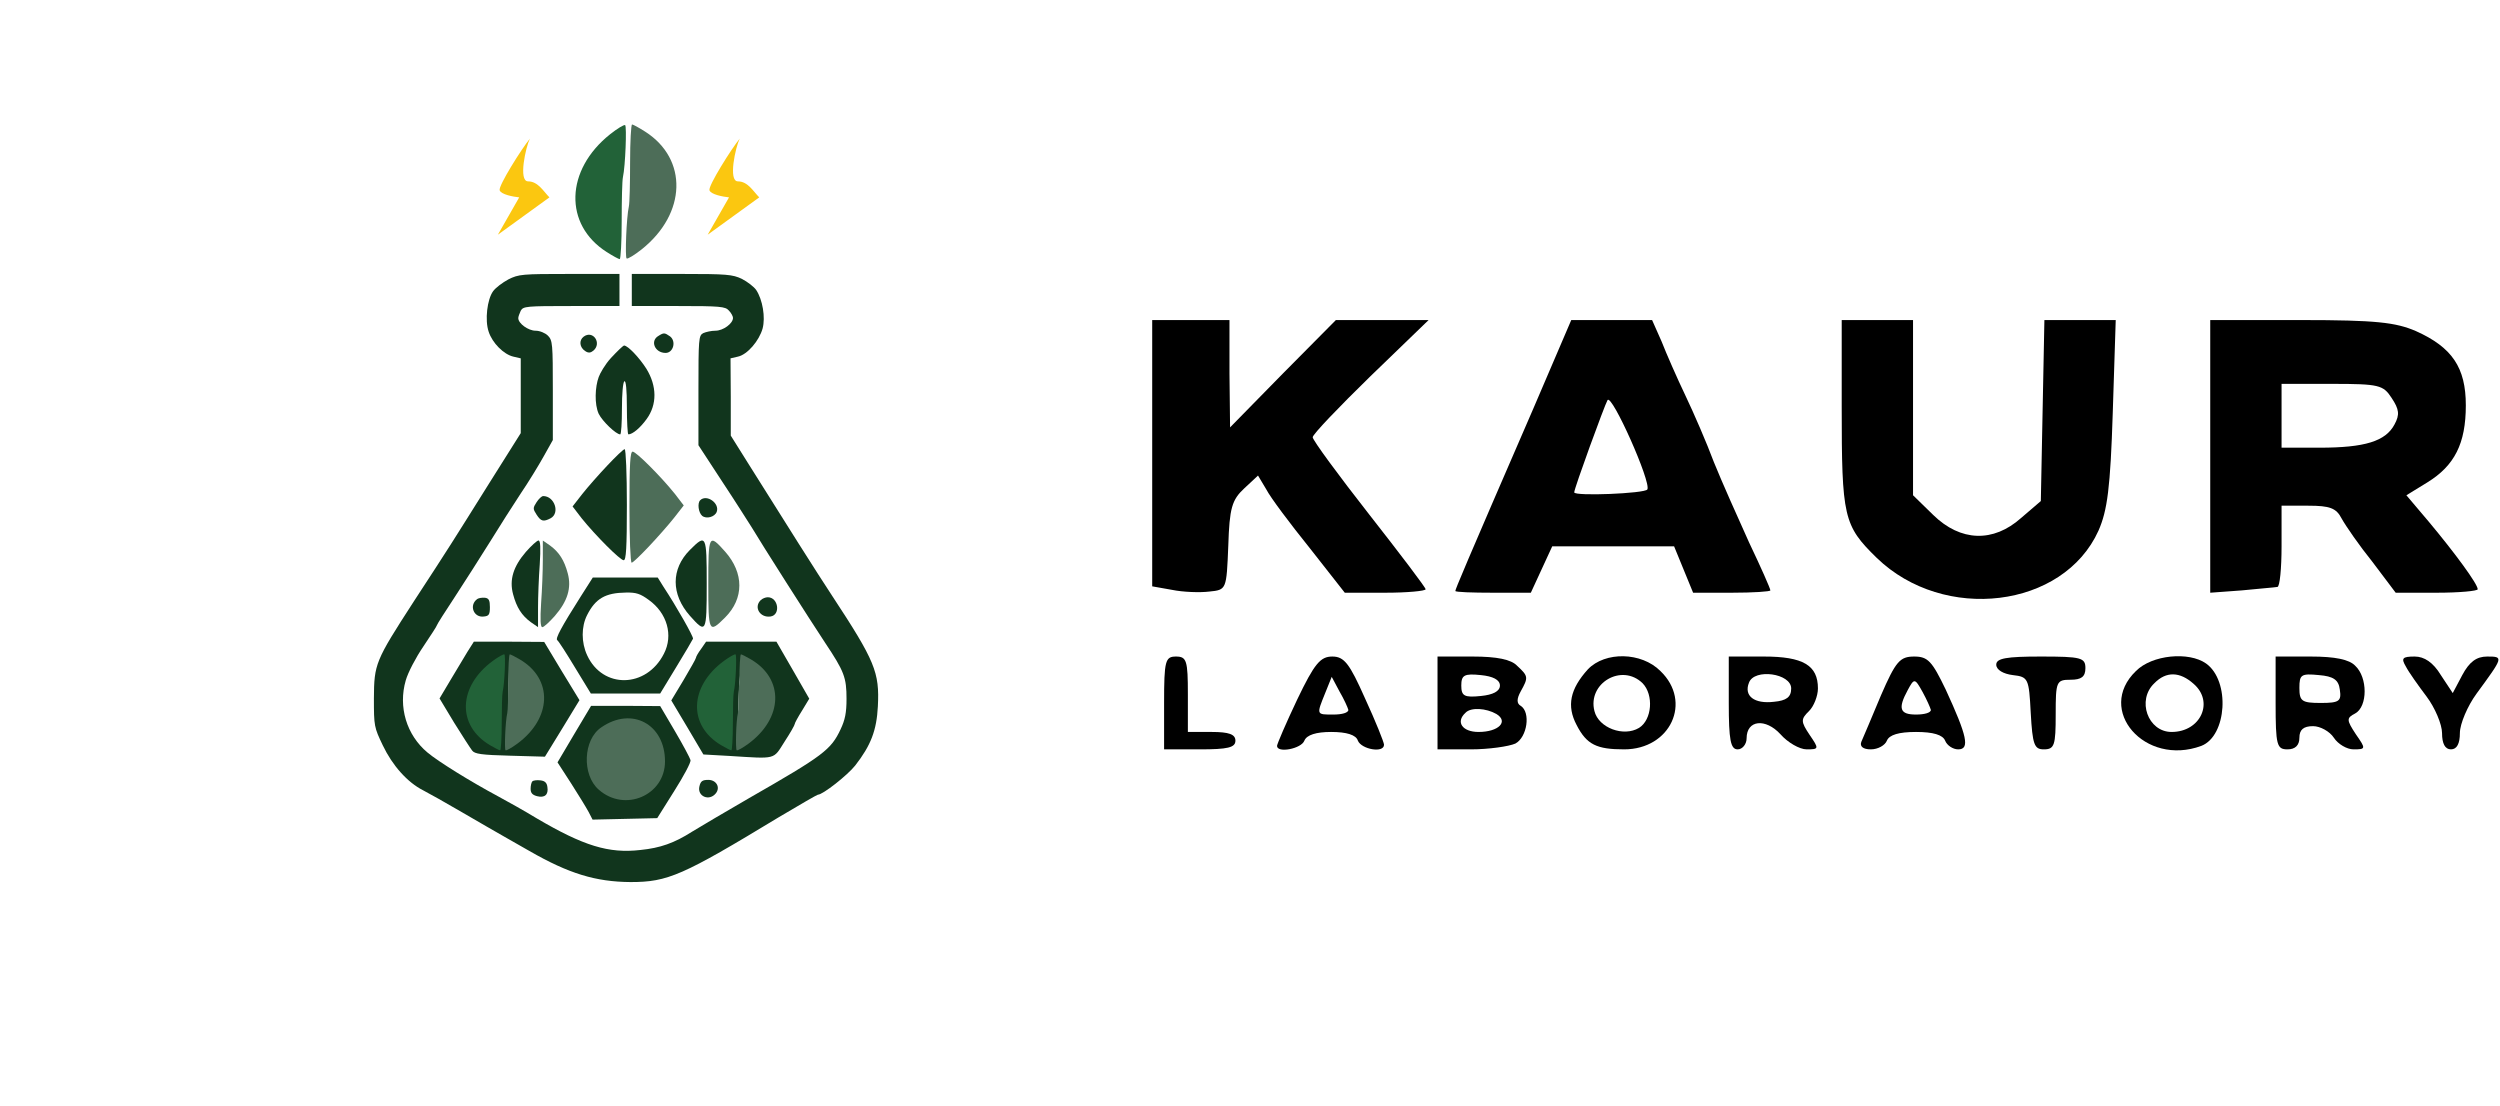
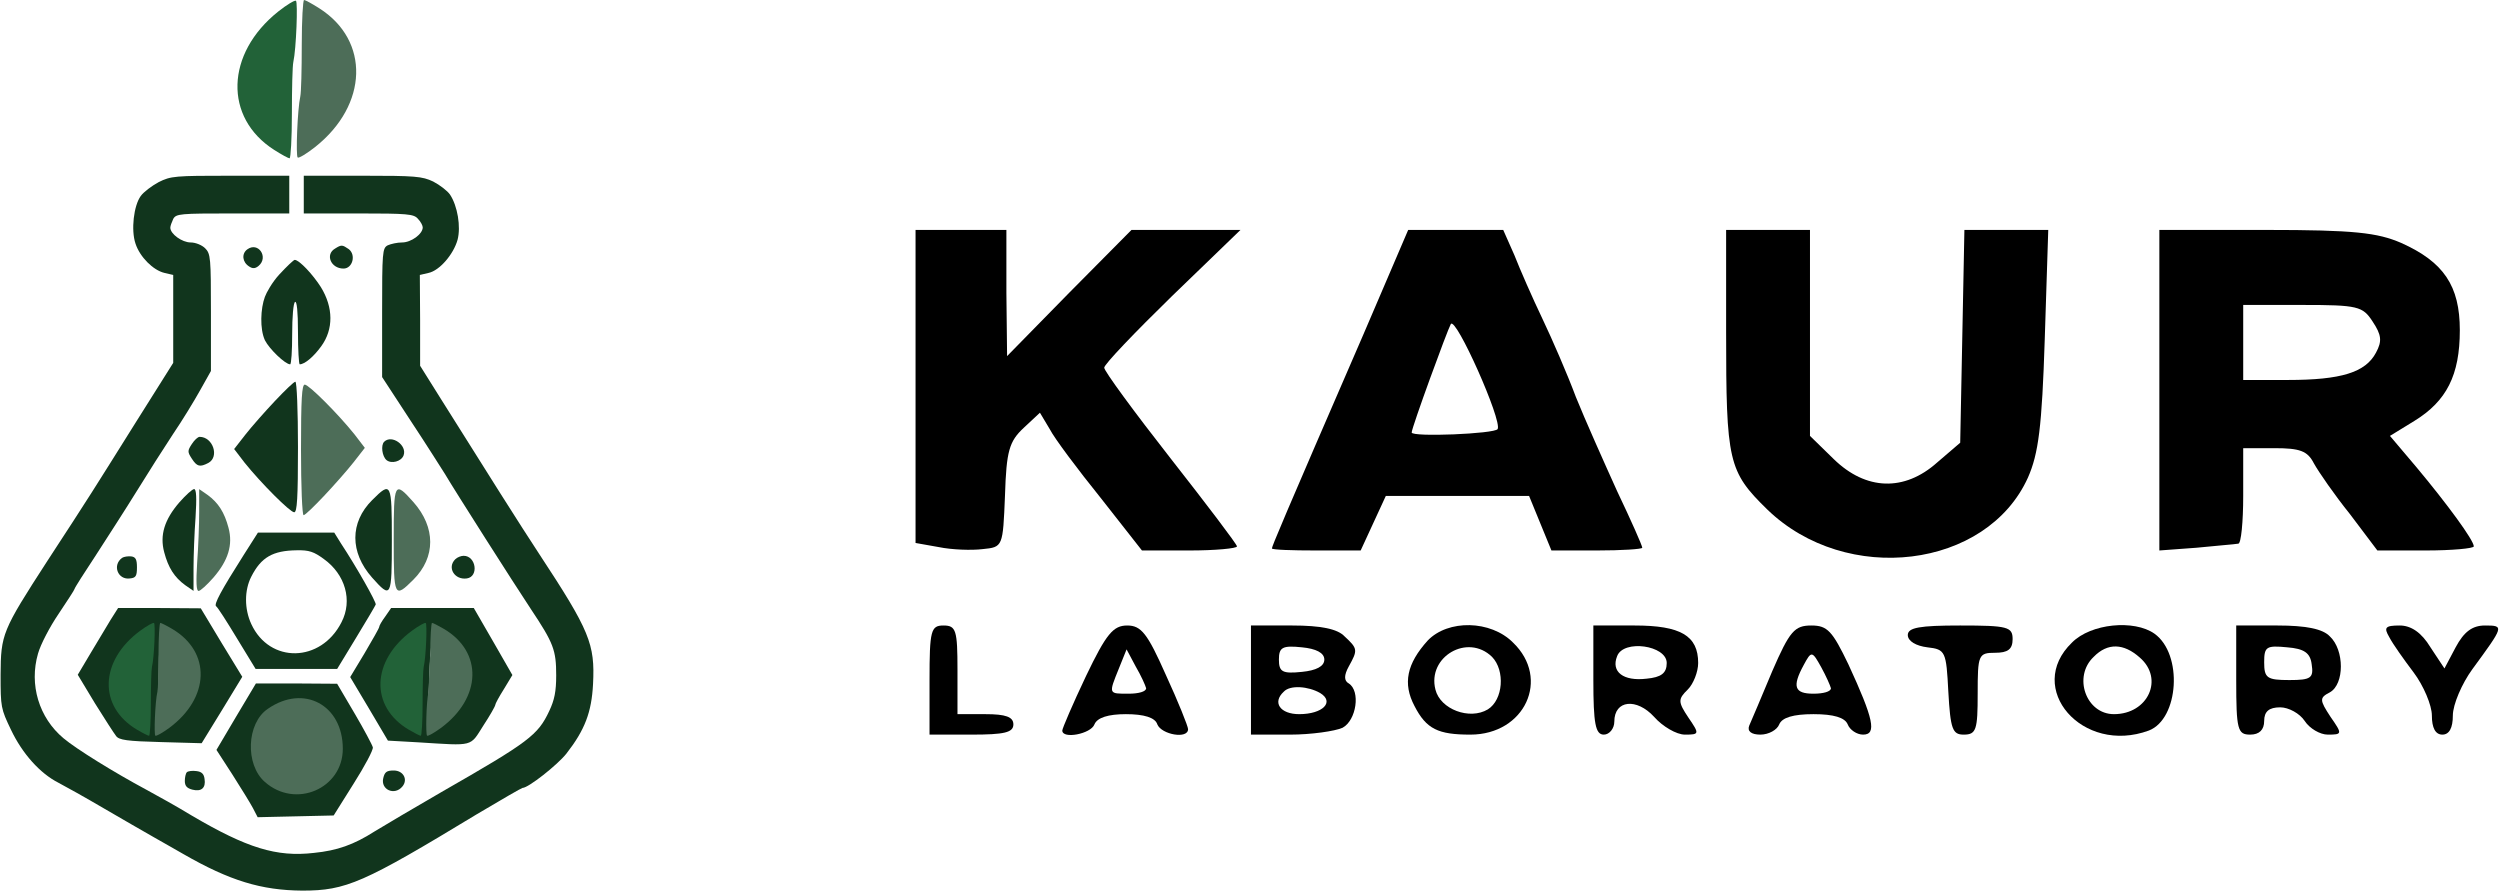
- <svg xmlns="http://www.w3.org/2000/svg" width="703" height="311" viewBox="0 0 703 311" fill="none">
-   <path d="M171.557 37.754C158.926 47.817 158.51 63.154 170.585 70.857C172.32 71.968 173.986 72.87 174.263 72.87C174.541 72.87 174.819 68.081 174.819 62.182C174.819 56.283 174.957 50.731 175.166 49.829C175.86 46.706 176.276 35.463 175.79 35.186C175.513 34.978 173.569 36.157 171.557 37.754Z" fill="#226238" />
-   <path d="M180.444 70.116C193.075 60.053 193.491 44.716 181.415 37.013C179.68 35.902 178.015 35 177.737 35C177.46 35 177.182 39.789 177.182 45.688C177.182 51.587 177.043 57.139 176.835 58.041C176.141 61.164 175.725 72.407 176.21 72.684C176.488 72.892 178.431 71.713 180.444 70.116Z" fill="#4D6D58" />
-   <path d="M142.964 78.561C141.298 79.463 139.355 80.92 138.661 81.892C136.996 84.182 136.302 90.012 137.412 93.274C138.453 96.466 141.645 99.658 144.352 100.283L146.434 100.769V111.248V121.797L137.481 136.024C127.349 152.194 126.655 153.374 116.314 169.197C105.488 185.923 105.21 186.686 105.141 196.402C105.141 204.175 105.21 204.522 107.639 209.588C110.346 215.279 114.579 219.998 118.952 222.219C120.548 223.052 125.406 225.758 129.778 228.326C134.15 230.894 139.633 234.017 141.923 235.335C144.213 236.654 147.336 238.389 148.863 239.291C159.967 245.676 167.532 247.966 177.317 248.036C187.796 248.036 191.891 246.231 219.026 229.783C224.856 226.313 229.783 223.468 229.992 223.468C231.38 223.468 238.32 217.985 240.471 215.279C244.913 209.588 246.509 205.355 246.856 198.623C247.342 189.046 246.092 185.923 233.947 167.462C229.783 161.147 221.108 147.406 210.143 129.917L205.493 122.491V111.595L205.424 100.769L207.506 100.283C210.143 99.728 213.474 95.841 214.446 92.371C215.279 89.248 214.446 84.252 212.642 81.545C212.017 80.643 210.213 79.255 208.616 78.422C205.979 77.173 204.383 77.034 191.683 77.034H177.664V81.545V86.056H190.711C202.509 86.056 203.967 86.195 204.938 87.305C205.632 87.999 206.118 88.971 206.118 89.387C206.118 90.983 203.342 92.996 201.191 92.996C200.011 92.996 198.484 93.343 197.721 93.69C196.471 94.384 196.402 95.286 196.402 109.791V125.198L203.203 135.608C207.02 141.368 210.629 147.128 211.392 148.308C213.891 152.541 227.91 174.541 232.004 180.718C237.417 188.837 238.042 190.503 238.042 196.541C238.042 200.427 237.626 202.44 236.376 205.077C233.67 210.837 231.588 212.433 210.629 224.44C204.175 228.187 196.957 232.421 194.598 233.878C189.601 237.07 185.645 238.458 180.093 239.014C171.14 240.055 164.062 237.834 150.945 230.13C147.544 228.048 142.548 225.272 139.98 223.884C132.346 219.79 123.254 214.168 120.201 211.601C114.302 206.673 111.942 198.762 114.094 191.336C114.718 189.115 116.939 184.882 119.021 181.828C121.103 178.705 122.838 176.068 122.838 175.86C122.838 175.651 125.128 172.043 127.974 167.74C130.75 163.437 135.191 156.566 137.759 152.402C140.327 148.238 144.213 142.131 146.365 138.869C148.585 135.608 151.5 130.819 152.888 128.321L155.456 123.74V109.791C155.456 96.674 155.387 95.703 154.068 94.384C153.305 93.621 151.778 92.996 150.598 92.996C148.585 92.996 145.74 90.983 145.74 89.457C145.74 89.04 146.087 88.138 146.434 87.375C147.128 86.125 148.03 86.056 160.661 86.056H174.194V81.545V77.034H160.106C146.85 77.034 145.879 77.103 142.964 78.561Z" fill="#11351D" />
-   <path d="M164.131 94.662C162.743 95.703 162.951 97.715 164.617 98.756C165.45 99.311 166.074 99.242 166.838 98.617C169.336 96.535 166.768 92.718 164.131 94.662Z" fill="#11351D" />
-   <path d="M185.159 94.453C182.73 95.841 184.118 99.242 187.172 99.242C189.323 99.242 190.225 95.98 188.421 94.592C186.894 93.551 186.686 93.482 185.159 94.453Z" fill="#11351D" />
-   <path d="M171.834 100.63C170.099 102.504 168.711 105.028 168.364 106C167.323 108.776 167.115 113.677 168.364 116.384C169.405 118.466 173.222 122.144 174.402 122.144C174.68 122.144 174.888 118.882 174.888 114.926C174.888 110.832 175.166 107.431 175.582 107.223C175.998 106.945 176.276 109.513 176.276 114.441C176.276 118.674 176.484 122.144 176.692 122.144C177.872 122.144 180.024 120.34 181.828 117.841C184.812 113.747 184.743 108.542 181.759 103.684C179.815 100.63 176.623 97.229 175.513 97.16C175.235 97.16 173.639 98.687 171.834 100.63Z" fill="#11351D" />
-   <path d="M170.793 130.888C168.434 133.387 165.241 136.996 163.715 138.939L161.008 142.409L163.506 145.671C167.462 150.598 174.402 157.538 175.374 157.538C176.068 157.538 176.276 154.137 176.276 141.923C176.276 133.317 175.998 126.308 175.651 126.308C175.304 126.308 173.153 128.39 170.793 130.888Z" fill="#11351D" />
-   <path d="M182.483 153.65C184.842 151.151 188.035 147.542 189.561 145.599L192.268 142.129L189.77 138.867C185.814 133.94 178.874 127 177.902 127C177.208 127 177 130.401 177 142.615C177 151.221 177.278 158.23 177.625 158.23C177.972 158.23 180.123 156.148 182.483 153.65Z" fill="#4D6D58" />
-   <path d="M150.876 141.229C149.835 142.825 149.835 143.103 150.876 144.699C152.125 146.642 152.819 146.781 154.831 145.74C157.538 144.283 155.942 139.494 152.749 139.494C152.333 139.494 151.5 140.257 150.876 141.229Z" fill="#11351D" />
-   <path d="M196.888 140.674C196.055 141.507 196.402 144.144 197.443 145.046C198.623 146.018 200.982 145.393 201.538 143.936C202.44 141.507 198.692 138.869 196.888 140.674Z" fill="#11351D" />
-   <path d="M147.891 155.178C144.352 159.273 143.172 163.021 144.283 167.115C145.254 170.793 146.712 173.084 149.279 174.957L151.292 176.345V170.932C151.292 167.948 151.5 162.465 151.778 158.718C152.055 154.137 151.986 151.986 151.431 151.986C151.014 151.986 149.418 153.443 147.891 155.178Z" fill="#11351D" />
-   <path d="M156.045 173.167C159.584 169.072 160.764 165.325 159.654 161.23C158.682 157.552 157.225 155.262 154.657 153.388L152.644 152V157.413C152.644 160.397 152.436 165.88 152.159 169.628C151.881 174.208 151.95 176.359 152.506 176.359C152.922 176.359 154.518 174.902 156.045 173.167Z" fill="#4D6D58" />
-   <path d="M199.178 164.131C199.178 177.872 199.317 178.219 203.897 173.639C209.241 168.295 209.241 161.147 203.897 155.109C199.317 149.973 199.178 150.251 199.178 164.131Z" fill="#4D6D58" />
-   <path d="M198.727 164.144C198.727 150.403 198.588 150.056 194.008 154.636C188.664 159.98 188.664 167.128 194.008 173.166C198.588 178.302 198.727 178.024 198.727 164.144Z" fill="#11351D" />
-   <path d="M163.298 167.74C157.885 176.276 156.081 179.607 156.705 180.024C157.052 180.232 159.273 183.702 161.702 187.727L166.144 195.014H175.86H185.645L190.156 187.588C192.654 183.494 194.736 179.954 194.875 179.607C195.083 179.121 190.295 170.655 186.547 164.964L184.951 162.396H175.79H166.699L163.298 167.74ZM182.453 168.711C187.588 172.39 189.393 178.636 186.686 183.841C181.759 193.557 169.475 193.765 165.103 184.257C163.437 180.648 163.437 176.207 165.103 172.945C167.462 168.295 170.238 166.699 175.998 166.629C178.913 166.56 180.093 166.976 182.453 168.711Z" fill="#11351D" />
-   <path d="M134.22 168.434C131.791 170.169 133.179 173.778 136.093 173.361C137.481 173.222 137.759 172.806 137.759 170.724C137.759 168.85 137.481 168.226 136.371 168.087C135.608 168.017 134.636 168.156 134.22 168.434Z" fill="#11351D" />
-   <path d="M213.891 168.781C211.878 170.793 213.752 173.778 216.667 173.361C219.582 172.945 218.888 167.948 215.903 167.948C215.279 167.948 214.377 168.295 213.891 168.781Z" fill="#11351D" />
-   <path d="M131.444 183.285C130.472 184.882 128.321 188.49 126.655 191.266L123.601 196.402L127.696 203.203C129.986 206.881 132.276 210.421 132.762 211.045C133.456 212.017 135.399 212.295 143.45 212.503L153.235 212.78L158.093 204.869L162.951 196.888L157.954 188.699L153.027 180.509L143.172 180.44H133.248L131.444 183.285ZM146.018 186.061C151.431 190.295 153.027 198.553 149.557 204.383C148.1 206.951 144.907 209.588 143.311 209.588C143.103 209.588 142.964 203.967 142.964 197.096C142.964 190.225 143.242 184.604 143.589 184.604C143.866 184.604 144.977 185.229 146.018 186.061Z" fill="#11351D" />
-   <path d="M197.165 182.453C196.333 183.563 195.708 184.673 195.708 184.951C195.708 185.229 194.112 188.005 192.238 191.197L188.768 196.957L193.279 204.522L197.79 212.156L205.146 212.572C218.471 213.405 217.361 213.683 220.623 208.547C222.219 206.118 223.468 203.897 223.468 203.62C223.468 203.342 224.37 201.676 225.55 199.803L227.563 196.471L222.982 188.49L218.332 180.44H208.478H198.553L197.165 182.453ZM211.739 187.449C213.058 188.976 214.446 191.128 214.932 192.099C216.25 195.014 216.042 200.288 214.446 203.273C213.127 205.91 209.449 209.588 208.131 209.588C207.784 209.588 207.506 207.02 207.506 203.828C207.506 195.708 208.339 184.604 208.894 184.604C209.172 184.604 210.49 185.853 211.739 187.449Z" fill="#11351D" />
-   <path d="M161.494 206.396L156.775 214.377L160.592 220.276C162.674 223.537 164.894 227.146 165.519 228.326L166.629 230.477L175.721 230.269L184.812 230.061L189.601 222.427C192.238 218.263 194.32 214.377 194.181 213.752C194.042 213.197 192.099 209.519 189.809 205.632L185.645 198.553L175.929 198.484H166.213L161.494 206.396Z" fill="#11351D" />
-   <path d="M149.696 219.72C149.418 219.998 149.21 220.97 149.21 221.802C149.21 222.982 149.696 223.537 151.014 223.884C153.166 224.44 154.276 223.468 153.929 221.317C153.79 220.137 153.235 219.582 151.986 219.443C151.014 219.304 149.973 219.443 149.696 219.72Z" fill="#11351D" />
-   <path d="M196.68 221.108C195.986 223.884 199.386 225.411 201.26 223.121C202.648 221.455 201.468 219.304 199.178 219.304C197.512 219.304 197.027 219.651 196.68 221.108Z" fill="#11351D" />
-   <path d="M203.558 185.856C193.775 193.061 193.452 204.043 202.805 209.559C204.149 210.354 205.439 211 205.654 211C205.869 211 206.084 207.571 206.084 203.347C206.084 199.124 206.192 195.148 206.353 194.502C206.891 192.266 207.213 184.216 206.837 184.017C206.622 183.868 205.117 184.713 203.558 185.856Z" fill="#226238" />
-   <path d="M210.442 209.144C220.225 201.939 220.548 190.957 211.195 185.441C209.851 184.646 208.561 184 208.346 184C208.131 184 207.916 187.429 207.916 191.653C207.5 196 207.661 199.854 207.5 200.5C206.962 202.736 206.787 210.784 207.163 210.983C207.378 211.132 208.883 210.287 210.442 209.144Z" fill="#4D6D58" />
-   <path d="M138.558 185.856C128.775 193.061 128.452 204.043 137.805 209.559C139.149 210.354 140.439 211 140.654 211C140.869 211 141.084 207.571 141.084 203.347C141.084 199.124 141.192 195.148 141.353 194.502C141.891 192.266 142.213 184.216 141.837 184.017C141.622 183.868 140.117 184.713 138.558 185.856Z" fill="#226238" />
-   <path d="M145.442 209.144C155.225 201.939 155.548 190.957 146.195 185.441C144.851 184.646 143.561 184 143.346 184C143.131 184 142.916 187.429 142.916 191.653C142.916 195.876 142.808 199.852 142.647 200.498C142.109 202.734 141.787 210.784 142.163 210.983C142.378 211.132 143.883 210.287 145.442 209.144Z" fill="#4D6D58" />
-   <path d="M169.08 204.539C163.96 207.967 163.594 217.888 168.349 222.037C175.663 228.532 187 223.661 187 214.1C187 203.637 177.674 198.586 169.08 204.539Z" fill="#4D6D58" />
-   <path d="M199.5 53.5C199.1 52.3 205.667 41.833 208 39C206.833 41.333 204.7 51 207.5 51C210.3 51 211.833 53.833 213.5 55.5L199 66L205 55.5C203.333 55.333 199.9 54.7 199.5 53.5Z" fill="#FBC710" />
-   <path d="M140.5 53.5C140.1 52.3 146.667 41.833 149 39C147.833 41.333 145.7 51 148.5 51C151.3 51 152.833 53.833 154.5 55.5L140 66L146 55.5C144.333 55.333 140.9 54.7 140.5 53.5Z" fill="#FBC710" />
-   <path d="M324 127.521V164.879L329.516 165.858C332.692 166.511 337.372 166.674 340.046 166.348C344.893 165.858 344.893 165.858 345.395 153.46C345.729 142.856 346.397 140.572 349.907 137.309L353.752 133.72L356.092 137.636C357.262 139.92 362.778 147.261 368.293 154.112L378.155 166.674H389.521C395.705 166.674 400.887 166.184 400.887 165.695C400.887 165.206 393.699 155.744 385.008 144.651C376.316 133.557 369.129 123.769 369.129 122.953C369.129 122.138 376.484 114.47 385.342 105.824L401.722 90H388.685H375.648L360.772 105.009L345.896 120.18L345.729 105.009V90H334.864H324V127.521Z" fill="black" />
-   <path d="M431.14 114.96C411.751 159.659 409.244 165.695 409.244 166.184C409.244 166.511 414.091 166.674 419.774 166.674H430.472L433.48 160.148L436.489 153.623H453.538H470.754L473.428 160.148L476.102 166.674H486.967C492.984 166.674 497.831 166.348 497.831 166.021C497.831 165.532 495.157 159.496 491.814 152.481C488.638 145.466 484.125 135.352 481.952 129.968C479.947 124.585 476.269 116.102 473.929 111.208C471.589 106.314 468.581 99.462 467.243 96.036L464.569 90H453.203H441.837L431.14 114.96ZM463.232 137.636C462.563 138.778 442.673 139.593 442.673 138.451C442.673 137.309 451.198 113.981 452.033 112.513C453.203 110.555 464.402 135.678 463.232 137.636Z" fill="black" />
-   <path d="M517.888 114.307C517.888 145.466 518.39 147.75 527.75 156.886C546.637 175.157 580.233 171.079 590.095 149.218C592.602 143.509 593.438 137.146 594.106 116.102L594.942 90H584.913H574.885L574.383 115.449L573.882 140.898L568.366 145.629C560.51 152.644 551.317 152.318 543.629 144.814L537.946 139.267V114.634V90H527.917H517.888V114.307Z" fill="black" />
-   <path d="M621.518 128.337V166.674L630.377 166.021C635.057 165.532 639.57 165.206 640.405 165.043C641.074 165.043 641.575 159.822 641.575 153.623V142.203H649.097C655.114 142.203 656.953 142.856 658.457 145.792C659.627 147.913 663.471 153.46 667.149 158.028L673.667 166.674H685.2C691.552 166.674 696.733 166.184 696.733 165.695C696.733 164.227 690.382 155.581 683.027 146.771L676.676 139.267L682.526 135.678C690.215 130.947 693.39 124.748 693.39 113.981C693.39 103.377 689.546 97.667 679.35 93.1C673.667 90.653 668.152 90 647.091 90H621.518V128.337ZM672.497 111.86C674.67 115.123 674.837 116.591 673.333 119.364C670.826 124.095 664.976 125.89 652.273 125.89H641.575V116.917V107.945H655.783C668.987 107.945 670.157 108.271 672.497 111.86Z" fill="black" />
-   <path d="M327.343 197.67V210.721H337.372C345.228 210.721 347.4 210.231 347.4 208.273C347.4 206.479 345.562 205.826 340.715 205.826H334.029V195.223C334.029 185.761 333.695 184.619 330.686 184.619C327.677 184.619 327.343 185.761 327.343 197.67Z" fill="black" />
-   <path d="M364.783 196.691C361.608 203.379 359.1 209.252 359.1 209.742C359.1 211.862 365.953 210.557 366.789 208.273C367.458 206.642 370.132 205.826 374.311 205.826C378.656 205.826 381.331 206.642 381.832 208.273C382.835 210.72 389.187 211.862 389.187 209.415C389.187 208.763 386.847 202.89 383.838 196.364C379.492 186.576 377.988 184.619 374.645 184.619C371.302 184.619 369.631 186.576 364.783 196.691ZM379.158 199.627C379.158 200.443 377.319 200.932 374.979 200.932C370.132 200.932 370.132 201.095 372.639 194.896L374.478 190.328L376.651 194.407C377.988 196.691 378.991 198.975 379.158 199.627Z" fill="black" />
-   <path d="M404.23 197.67V210.721H413.59C418.604 210.721 424.287 209.905 426.126 209.089C429.469 207.295 430.471 200.28 427.63 198.485C426.46 197.833 426.46 196.528 427.63 194.407C429.803 190.492 429.803 190.165 426.627 187.229C424.956 185.434 420.944 184.619 414.091 184.619H404.23V197.67ZM421.78 192.776C421.78 194.407 419.774 195.386 416.431 195.712C411.751 196.201 410.915 195.712 410.915 192.776C410.915 189.839 411.751 189.35 416.431 189.839C419.774 190.165 421.78 191.144 421.78 192.776ZM420.777 200.769C424.287 202.89 421.446 205.826 415.763 205.826C411.25 205.826 409.244 203.053 412.085 200.443C413.59 198.812 417.936 199.138 420.777 200.769Z" fill="black" />
-   <path d="M446.517 188.208C441.503 193.754 440.5 198.485 443.342 203.869C446.183 209.415 449.025 210.721 456.713 210.721C469.751 210.721 475.935 197.343 466.909 188.697C461.56 183.314 451.365 183.151 446.517 188.208ZM461.895 192.123C465.07 195.386 464.569 202.401 460.892 204.684C456.546 207.295 449.526 204.684 448.356 199.954C446.35 192.123 456.045 186.413 461.895 192.123Z" fill="black" />
-   <path d="M486.131 197.67C486.131 208.11 486.632 210.721 488.638 210.721C489.975 210.721 491.145 209.252 491.145 207.621C491.145 202.401 496.494 201.911 500.672 206.479C502.678 208.763 506.021 210.721 508.027 210.721C511.537 210.721 511.537 210.557 508.863 206.642C506.355 202.89 506.355 202.237 508.695 199.954C510.033 198.648 511.203 195.712 511.203 193.591C511.203 187.066 507.024 184.619 495.992 184.619H486.131V197.67ZM503.681 193.591C503.681 196.038 502.344 197.017 498.834 197.343C493.318 197.996 490.309 195.712 491.814 191.96C493.318 187.882 503.681 189.35 503.681 193.591Z" fill="black" />
-   <path d="M528.92 195.549C526.413 201.585 523.905 207.458 523.404 208.6C522.902 209.905 523.905 210.721 526.078 210.721C528.084 210.721 530.09 209.579 530.591 208.273C531.26 206.642 533.934 205.826 538.781 205.826C543.628 205.826 546.303 206.642 546.971 208.273C547.473 209.579 549.144 210.721 550.649 210.721C553.991 210.721 553.156 206.968 547.139 193.918C543.294 185.924 542.124 184.619 538.28 184.619C534.268 184.619 533.098 185.924 528.92 195.549ZM542.96 199.627C542.96 200.443 541.121 200.932 538.781 200.932C534.268 200.932 533.6 199.301 536.441 194.081C538.28 190.655 538.447 190.655 540.62 194.57C541.79 196.691 542.793 198.975 542.96 199.627Z" fill="black" />
-   <path d="M561.346 186.903C561.346 188.371 563.352 189.513 566.026 189.839C570.372 190.329 570.539 190.818 571.04 200.443C571.542 209.415 572.043 210.721 574.718 210.721C577.726 210.721 578.061 209.579 578.061 200.932C578.061 191.634 578.228 191.144 582.239 191.144C585.248 191.144 586.418 190.329 586.418 187.882C586.418 184.945 585.248 184.619 573.882 184.619C564.188 184.619 561.346 185.108 561.346 186.903Z" fill="black" />
-   <path d="M600.625 188.697C589.259 199.627 603.132 215.615 619.011 209.742C626.198 206.968 627.201 191.47 620.348 186.576C615.501 183.151 605.138 184.129 600.625 188.697ZM616.838 192.286C622.688 197.343 618.844 205.826 610.654 205.826C603.968 205.826 600.792 196.854 605.807 192.123C609.149 188.697 612.994 188.86 616.838 192.286Z" fill="black" />
-   <path d="M639.904 197.67C639.904 209.579 640.239 210.721 643.247 210.721C645.42 210.721 646.59 209.579 646.59 207.458C646.59 205.174 647.76 204.195 650.434 204.195C652.44 204.195 655.114 205.663 656.285 207.458C657.455 209.252 659.962 210.721 661.8 210.721C665.31 210.721 665.31 210.557 662.469 206.479C659.795 202.401 659.795 201.911 662.302 200.606C665.812 198.648 665.812 190.492 662.302 187.229C660.63 185.434 656.619 184.619 649.766 184.619H639.904V197.67ZM657.956 193.918C658.457 197.18 657.789 197.67 652.607 197.67C647.259 197.67 646.59 197.18 646.59 193.428C646.59 189.676 647.092 189.35 652.106 189.839C656.117 190.165 657.622 191.144 657.956 193.918Z" fill="black" />
-   <path d="M676.509 187.392C677.345 189.023 680.019 192.776 682.359 195.875C684.699 198.975 686.705 203.706 686.705 206.153C686.705 209.089 687.54 210.721 689.212 210.721C690.883 210.721 691.719 209.089 691.719 206.153C691.719 203.543 693.892 198.485 696.399 195.059C703.921 184.782 704.088 184.619 699.408 184.619C696.399 184.619 694.393 186.087 692.388 189.839L689.713 194.896L686.37 189.839C684.197 186.25 681.69 184.619 679.016 184.619C675.506 184.619 675.172 185.108 676.509 187.392Z" fill="black" />
+ <svg xmlns="http://www.w3.org/2000/svg" width="598" height="214" viewBox="0 0 598 214" fill="none">
+   <path d="M66.557 2.754C53.926 12.817 53.51 28.154 65.585 35.857C67.32 36.968 68.986 37.87 69.263 37.87C69.541 37.87 69.819 33.081 69.819 27.182C69.819 21.283 69.957 15.731 70.166 14.829C70.86 11.706 71.276 0.463 70.79 0.186C70.513 -0.022 68.569 1.157 66.557 2.754Z" fill="#226238" />
+   <path d="M75.444 35.116C88.075 25.053 88.491 9.716 76.415 2.013C74.68 0.902 73.015 1.52588e-05 72.737 1.52588e-05C72.46 1.52588e-05 72.182 4.789 72.182 10.688C72.182 16.587 72.043 22.139 71.835 23.041C71.141 26.164 70.725 37.407 71.21 37.684C71.488 37.892 73.431 36.713 75.444 35.116Z" fill="#4D6D58" />
+   <path d="M37.964 43.561C36.298 44.463 34.355 45.92 33.661 46.892C31.996 49.182 31.302 55.012 32.412 58.274C33.453 61.466 36.645 64.658 39.352 65.283L41.434 65.769V76.248V86.797L32.481 101.024C22.349 117.194 21.655 118.374 11.314 134.197C0.488 150.923 0.21 151.686 0.141 161.402C0.141 169.175 0.21 169.522 2.639 174.588C5.346 180.279 9.579 184.998 13.952 187.219C15.548 188.052 20.406 190.758 24.778 193.326C29.15 195.894 34.633 199.017 36.923 200.335C39.213 201.654 42.336 203.389 43.863 204.291C54.967 210.676 62.532 212.966 72.317 213.036C82.796 213.036 86.891 211.231 114.026 194.783C119.856 191.313 124.783 188.468 124.992 188.468C126.38 188.468 133.32 182.985 135.471 180.279C139.913 174.588 141.509 170.355 141.856 163.623C142.342 154.046 141.092 150.923 128.947 132.462C124.783 126.147 116.108 112.406 105.143 94.917L100.493 87.491V76.595L100.424 65.769L102.506 65.283C105.143 64.728 108.474 60.841 109.446 57.371C110.279 54.248 109.446 49.252 107.642 46.545C107.017 45.643 105.213 44.255 103.616 43.422C100.979 42.173 99.383 42.034 86.683 42.034H72.664V46.545V51.056H85.711C97.509 51.056 98.967 51.195 99.938 52.305C100.632 52.999 101.118 53.971 101.118 54.387C101.118 55.983 98.342 57.996 96.191 57.996C95.011 57.996 93.484 58.343 92.721 58.69C91.471 59.384 91.402 60.286 91.402 74.791V90.198L98.203 100.608C102.02 106.368 105.629 112.128 106.392 113.308C108.891 117.541 122.91 139.541 127.004 145.718C132.417 153.837 133.042 155.503 133.042 161.541C133.042 165.427 132.626 167.44 131.376 170.077C128.67 175.837 126.588 177.433 105.629 189.44C99.175 193.187 91.957 197.421 89.598 198.878C84.601 202.07 80.645 203.458 75.093 204.014C66.14 205.055 59.062 202.834 45.945 195.13C42.544 193.048 37.548 190.272 34.98 188.884C27.346 184.79 18.254 179.168 15.201 176.601C9.302 171.673 6.942 163.762 9.094 156.336C9.718 154.115 11.939 149.882 14.021 146.828C16.103 143.705 17.838 141.068 17.838 140.86C17.838 140.651 20.128 137.043 22.974 132.74C25.75 128.437 30.191 121.566 32.759 117.402C35.327 113.238 39.213 107.131 41.365 103.869C43.585 100.608 46.5 95.819 47.888 93.321L50.456 88.74V74.791C50.456 61.674 50.387 60.703 49.068 59.384C48.305 58.621 46.778 57.996 45.598 57.996C43.585 57.996 40.74 55.983 40.74 54.457C40.74 54.04 41.087 53.138 41.434 52.375C42.128 51.125 43.03 51.056 55.661 51.056H69.194V46.545V42.034H55.106C41.85 42.034 40.879 42.103 37.964 43.561Z" fill="#11351D" />
+   <path d="M59.131 59.662C57.743 60.703 57.951 62.715 59.617 63.756C60.45 64.311 61.074 64.242 61.838 63.617C64.336 61.535 61.768 57.718 59.131 59.662Z" fill="#11351D" />
+   <path d="M80.159 59.453C77.73 60.841 79.118 64.242 82.172 64.242C84.323 64.242 85.225 60.98 83.421 59.592C81.894 58.551 81.686 58.482 80.159 59.453Z" fill="#11351D" />
+   <path d="M66.834 65.63C65.099 67.504 63.711 70.028 63.364 71C62.323 73.776 62.115 78.677 63.364 81.384C64.405 83.466 68.222 87.144 69.402 87.144C69.68 87.144 69.888 83.882 69.888 79.926C69.888 75.832 70.166 72.431 70.582 72.223C70.998 71.945 71.276 74.513 71.276 79.441C71.276 83.674 71.484 87.144 71.692 87.144C72.872 87.144 75.024 85.34 76.828 82.841C79.812 78.747 79.743 73.542 76.759 68.684C74.815 65.63 71.623 62.229 70.513 62.16C70.235 62.16 68.639 63.687 66.834 65.63Z" fill="#11351D" />
+   <path d="M65.793 95.888C63.434 98.387 60.242 101.996 58.715 103.939L56.008 107.409L58.507 110.671C62.462 115.598 69.402 122.538 70.374 122.538C71.068 122.538 71.276 119.137 71.276 106.923C71.276 98.317 70.999 91.308 70.651 91.308C70.305 91.308 68.153 93.39 65.793 95.888Z" fill="#11351D" />
+   <path d="M77.483 118.65C79.842 116.151 83.034 112.542 84.561 110.599L87.268 107.129L84.769 103.867C80.814 98.94 73.874 92 72.902 92C72.208 92 72 95.401 72 107.615C72 116.221 72.278 123.23 72.624 123.23C72.972 123.23 75.123 121.148 77.483 118.65Z" fill="#4D6D58" />
+   <path d="M45.876 106.229C44.835 107.825 44.835 108.103 45.876 109.699C47.125 111.642 47.819 111.781 49.831 110.74C52.538 109.283 50.942 104.494 47.749 104.494C47.333 104.494 46.5 105.257 45.876 106.229Z" fill="#11351D" />
+   <path d="M91.888 105.674C91.055 106.507 91.402 109.144 92.443 110.046C93.623 111.018 95.982 110.393 96.537 108.936C97.44 106.507 93.692 103.869 91.888 105.674Z" fill="#11351D" />
+   <path d="M42.891 120.178C39.352 124.273 38.172 128.021 39.283 132.115C40.254 135.793 41.712 138.084 44.279 139.957L46.292 141.345V135.932C46.292 132.948 46.5 127.465 46.778 123.718C47.055 119.137 46.986 116.986 46.431 116.986C46.014 116.986 44.418 118.443 42.891 120.178Z" fill="#11351D" />
+   <path d="M51.045 138.167C54.584 134.072 55.764 130.325 54.654 126.23C53.682 122.552 52.225 120.262 49.657 118.388L47.644 117V122.413C47.644 125.397 47.436 130.88 47.158 134.628C46.881 139.208 46.95 141.359 47.505 141.359C47.922 141.359 49.518 139.902 51.045 138.167Z" fill="#4D6D58" />
+   <path d="M94.178 129.131C94.178 142.872 94.317 143.219 98.897 138.639C104.241 133.295 104.241 126.147 98.897 120.109C94.317 114.973 94.178 115.251 94.178 129.131Z" fill="#4D6D58" />
+   <path d="M93.727 129.144C93.727 115.403 93.588 115.056 89.008 119.636C83.664 124.98 83.664 132.128 89.008 138.166C93.588 143.302 93.727 143.024 93.727 129.144Z" fill="#11351D" />
+   <path d="M58.298 132.74C52.885 141.276 51.081 144.607 51.705 145.024C52.052 145.232 54.273 148.702 56.702 152.727L61.144 160.014H70.86H80.645L85.156 152.588C87.654 148.494 89.736 144.954 89.875 144.607C90.083 144.121 85.295 135.655 81.547 129.964L79.951 127.396H70.79H61.699L58.298 132.74ZM77.453 133.711C82.588 137.39 84.393 143.636 81.686 148.841C76.759 158.557 64.475 158.765 60.103 149.257C58.437 145.648 58.437 141.207 60.103 137.945C62.462 133.295 65.238 131.699 70.998 131.629C73.913 131.56 75.093 131.976 77.453 133.711Z" fill="#11351D" />
+   <path d="M29.22 133.434C26.791 135.169 28.179 138.778 31.093 138.361C32.481 138.222 32.759 137.806 32.759 135.724C32.759 133.85 32.481 133.226 31.371 133.087C30.608 133.017 29.636 133.156 29.22 133.434Z" fill="#11351D" />
+   <path d="M108.891 133.781C106.878 135.793 108.752 138.778 111.667 138.361C114.582 137.945 113.888 132.948 110.903 132.948C110.279 132.948 109.377 133.295 108.891 133.781Z" fill="#11351D" />
+   <path d="M26.444 148.285C25.472 149.882 23.321 153.49 21.655 156.266L18.601 161.402L22.696 168.203C24.986 171.881 27.276 175.421 27.762 176.045C28.456 177.017 30.399 177.295 38.45 177.503L48.235 177.78L53.093 169.869L57.951 161.888L52.954 153.699L48.027 145.509L38.172 145.44H28.248L26.444 148.285ZM41.018 151.061C46.431 155.295 48.027 163.553 44.557 169.383C43.1 171.951 39.907 174.588 38.311 174.588C38.103 174.588 37.964 168.967 37.964 162.096C37.964 155.225 38.242 149.604 38.589 149.604C38.866 149.604 39.977 150.229 41.018 151.061Z" fill="#11351D" />
+   <path d="M92.165 147.453C91.332 148.563 90.708 149.673 90.708 149.951C90.708 150.229 89.112 153.005 87.238 156.197L83.768 161.957L88.279 169.522L92.79 177.156L100.146 177.572C113.471 178.405 112.361 178.683 115.623 173.547C117.219 171.118 118.468 168.897 118.468 168.62C118.468 168.342 119.37 166.676 120.55 164.803L122.563 161.471L117.982 153.49L113.332 145.44H103.478H93.553L92.165 147.453ZM106.739 152.449C108.058 153.976 109.446 156.128 109.932 157.099C111.25 160.014 111.042 165.288 109.446 168.273C108.127 170.91 104.449 174.588 103.131 174.588C102.784 174.588 102.506 172.02 102.506 168.828C102.506 160.708 103.339 149.604 103.894 149.604C104.172 149.604 105.49 150.853 106.739 152.449Z" fill="#11351D" />
+   <path d="M56.494 171.396L51.775 179.377L55.592 185.276C57.674 188.537 59.895 192.146 60.519 193.326L61.63 195.477L70.721 195.269L79.812 195.061L84.601 187.427C87.238 183.263 89.32 179.377 89.181 178.752C89.043 178.197 87.099 174.519 84.809 170.632L80.645 163.553L70.929 163.484H61.213L56.494 171.396Z" fill="#11351D" />
+   <path d="M44.696 184.72C44.418 184.998 44.21 185.97 44.21 186.802C44.21 187.982 44.696 188.537 46.014 188.884C48.166 189.44 49.276 188.468 48.929 186.317C48.79 185.137 48.235 184.582 46.986 184.443C46.014 184.304 44.973 184.443 44.696 184.72Z" fill="#11351D" />
+   <path d="M91.68 186.108C90.986 188.884 94.386 190.411 96.26 188.121C97.648 186.455 96.468 184.304 94.178 184.304C92.512 184.304 92.027 184.651 91.68 186.108Z" fill="#11351D" />
+   <path d="M98.558 150.856C88.775 158.061 88.452 169.043 97.805 174.559C99.149 175.354 100.439 176 100.654 176C100.869 176 101.084 172.571 101.084 168.347C101.084 164.124 101.192 160.148 101.353 159.502C101.891 157.266 102.213 149.216 101.837 149.017C101.622 148.868 100.117 149.713 98.558 150.856Z" fill="#226238" />
+   <path d="M105.442 174.144C115.225 166.939 115.548 155.957 106.195 150.441C104.851 149.646 103.561 149 103.346 149C103.131 149 102.916 152.429 102.916 156.653C102.5 161 102.661 164.854 102.5 165.5C101.962 167.736 101.787 175.784 102.163 175.983C102.378 176.132 103.883 175.287 105.442 174.144Z" fill="#4D6D58" />
+   <path d="M33.558 150.856C23.775 158.061 23.452 169.043 32.806 174.559C34.149 175.354 35.439 176 35.654 176C35.869 176 36.084 172.571 36.084 168.347C36.084 164.124 36.192 160.148 36.353 159.502C36.891 157.266 37.213 149.216 36.837 149.017C36.622 148.868 35.117 149.713 33.558 150.856Z" fill="#226238" />
+   <path d="M40.442 174.144C50.225 166.939 50.548 155.957 41.194 150.441C39.851 149.646 38.561 149 38.346 149C38.131 149 37.916 152.429 37.916 156.653C37.916 160.876 37.808 164.852 37.647 165.498C37.109 167.734 36.787 175.784 37.163 175.983C37.378 176.132 38.883 175.287 40.442 174.144Z" fill="#4D6D58" />
+   <path d="M64.08 169.539C58.96 172.967 58.594 182.888 63.349 187.037C70.663 193.532 82 188.661 82 179.1C82 168.637 72.674 163.586 64.08 169.539Z" fill="#4D6D58" />
+   <path d="M219 92.521V129.879L224.516 130.858C227.692 131.511 232.372 131.674 235.046 131.348C239.893 130.858 239.893 130.858 240.395 118.46C240.729 107.856 241.397 105.572 244.907 102.309L248.752 98.72L251.092 102.636C252.262 104.92 257.778 112.261 263.293 119.112L273.155 131.674H284.521C290.705 131.674 295.887 131.184 295.887 130.695C295.887 130.206 288.699 120.744 280.008 109.651C271.316 98.557 264.129 88.769 264.129 87.953C264.129 87.138 271.484 79.47 280.342 70.824L296.722 55H283.685H270.648L255.772 70.008L240.896 85.18L240.729 70.008V55H229.864H219V92.521Z" fill="black" />
+   <path d="M326.14 79.96C306.751 124.659 304.244 130.695 304.244 131.184C304.244 131.511 309.091 131.674 314.774 131.674H325.472L328.48 125.148L331.489 118.623H348.538H365.754L368.428 125.148L371.102 131.674H381.967C387.984 131.674 392.831 131.348 392.831 131.021C392.831 130.532 390.157 124.496 386.814 117.481C383.638 110.466 379.125 100.352 376.952 94.968C374.947 89.585 371.269 81.102 368.929 76.208C366.589 71.314 363.581 64.462 362.243 61.036L359.569 55H348.203H336.837L326.14 79.96ZM358.232 102.636C357.563 103.778 337.673 104.593 337.673 103.451C337.673 102.309 346.198 78.981 347.033 77.513C348.203 75.555 359.402 100.678 358.232 102.636Z" fill="black" />
+   <path d="M412.888 79.307C412.888 110.466 413.39 112.75 422.75 121.886C441.637 140.157 475.233 136.079 485.095 114.218C487.602 108.509 488.438 102.146 489.106 81.102L489.942 55H479.913H469.885L469.383 80.449L468.882 105.898L463.366 110.629C455.51 117.644 446.317 117.318 438.629 109.814L432.946 104.267V79.633V55H422.917H412.888V79.307Z" fill="black" />
+   <path d="M516.518 93.337V131.674L525.377 131.021C530.057 130.532 534.57 130.206 535.405 130.043C536.074 130.043 536.575 124.822 536.575 118.623V107.203H544.097C550.114 107.203 551.953 107.856 553.457 110.792C554.627 112.913 558.471 118.46 562.149 123.028L568.667 131.674H580.2C586.552 131.674 591.733 131.184 591.733 130.695C591.733 129.227 585.382 120.581 578.027 111.771L571.676 104.267L577.526 100.678C585.215 95.947 588.39 89.748 588.39 78.981C588.39 68.377 584.546 62.667 574.35 58.1C568.667 55.653 563.152 55 542.091 55H516.518V93.337ZM567.497 76.86C569.67 80.123 569.837 81.591 568.333 84.365C565.826 89.095 559.976 90.89 547.273 90.89H536.575V81.917V72.945H550.783C563.987 72.945 565.157 73.271 567.497 76.86Z" fill="black" />
+   <path d="M222.343 162.67V175.721H232.372C240.228 175.721 242.4 175.231 242.4 173.273C242.4 171.479 240.562 170.826 235.715 170.826H229.029V160.223C229.029 150.761 228.695 149.619 225.686 149.619C222.677 149.619 222.343 150.761 222.343 162.67Z" fill="black" />
+   <path d="M259.783 161.691C256.608 168.379 254.1 174.252 254.1 174.742C254.1 176.862 260.953 175.557 261.789 173.273C262.458 171.642 265.132 170.826 269.311 170.826C273.656 170.826 276.331 171.642 276.832 173.273C277.835 175.72 284.187 176.862 284.187 174.415C284.187 173.763 281.847 167.89 278.838 161.364C274.492 151.576 272.988 149.619 269.645 149.619C266.302 149.619 264.631 151.576 259.783 161.691ZM274.158 164.627C274.158 165.443 272.319 165.932 269.979 165.932C265.132 165.932 265.132 166.095 267.639 159.896L269.478 155.328L271.651 159.407C272.988 161.691 273.991 163.975 274.158 164.627Z" fill="black" />
+   <path d="M299.23 162.67V175.721H308.59C313.604 175.721 319.287 174.905 321.126 174.089C324.469 172.295 325.471 165.28 322.63 163.485C321.46 162.833 321.46 161.528 322.63 159.407C324.803 155.492 324.803 155.165 321.627 152.229C319.956 150.434 315.944 149.619 309.091 149.619H299.23V162.67ZM316.78 157.776C316.78 159.407 314.774 160.386 311.431 160.712C306.751 161.201 305.915 160.712 305.915 157.776C305.915 154.839 306.751 154.35 311.431 154.839C314.774 155.165 316.78 156.144 316.78 157.776ZM315.777 165.769C319.287 167.89 316.446 170.826 310.763 170.826C306.25 170.826 304.244 168.053 307.085 165.443C308.59 163.812 312.936 164.138 315.777 165.769Z" fill="black" />
+   <path d="M341.517 153.208C336.503 158.754 335.5 163.485 338.342 168.869C341.183 174.415 344.025 175.721 351.713 175.721C364.751 175.721 370.935 162.343 361.909 153.697C356.56 148.314 346.365 148.151 341.517 153.208ZM356.895 157.123C360.07 160.386 359.569 167.401 355.892 169.684C351.546 172.295 344.526 169.684 343.356 164.954C341.35 157.123 351.045 151.413 356.895 157.123Z" fill="black" />
+   <path d="M381.131 162.67C381.131 173.11 381.632 175.721 383.638 175.721C384.975 175.721 386.145 174.252 386.145 172.621C386.145 167.401 391.494 166.911 395.672 171.479C397.678 173.763 401.021 175.721 403.027 175.721C406.537 175.721 406.537 175.557 403.863 171.642C401.355 167.89 401.355 167.237 403.695 164.954C405.033 163.648 406.203 160.712 406.203 158.591C406.203 152.066 402.024 149.619 390.992 149.619H381.131V162.67ZM398.681 158.591C398.681 161.038 397.344 162.017 393.834 162.343C388.318 162.996 385.309 160.712 386.814 156.96C388.318 152.882 398.681 154.35 398.681 158.591Z" fill="black" />
+   <path d="M423.92 160.549C421.413 166.585 418.905 172.458 418.404 173.6C417.902 174.905 418.905 175.721 421.078 175.721C423.084 175.721 425.09 174.579 425.591 173.273C426.26 171.642 428.934 170.826 433.781 170.826C438.628 170.826 441.303 171.642 441.971 173.273C442.473 174.579 444.144 175.721 445.649 175.721C448.991 175.721 448.156 171.968 442.139 158.918C438.294 150.924 437.124 149.619 433.28 149.619C429.268 149.619 428.098 150.924 423.92 160.549ZM437.96 164.627C437.96 165.443 436.121 165.932 433.781 165.932C429.268 165.932 428.6 164.301 431.441 159.081C433.28 155.655 433.447 155.655 435.62 159.57C436.79 161.691 437.793 163.975 437.96 164.627Z" fill="black" />
+   <path d="M456.346 151.903C456.346 153.371 458.352 154.513 461.026 154.839C465.372 155.329 465.539 155.818 466.04 165.443C466.542 174.415 467.043 175.721 469.718 175.721C472.726 175.721 473.061 174.579 473.061 165.932C473.061 156.634 473.228 156.144 477.239 156.144C480.248 156.144 481.418 155.329 481.418 152.882C481.418 149.945 480.248 149.619 468.882 149.619C459.188 149.619 456.346 150.108 456.346 151.903Z" fill="black" />
+   <path d="M495.625 153.697C484.259 164.627 498.132 180.615 514.011 174.742C521.198 171.968 522.201 156.47 515.348 151.576C510.501 148.151 500.138 149.129 495.625 153.697ZM511.838 157.286C517.688 162.343 513.844 170.826 505.654 170.826C498.968 170.826 495.792 161.854 500.807 157.123C504.149 153.697 507.994 153.86 511.838 157.286Z" fill="black" />
+   <path d="M534.904 162.67C534.904 174.579 535.239 175.721 538.247 175.721C540.42 175.721 541.59 174.579 541.59 172.458C541.59 170.174 542.76 169.195 545.434 169.195C547.44 169.195 550.114 170.663 551.285 172.458C552.455 174.252 554.962 175.721 556.8 175.721C560.31 175.721 560.31 175.557 557.469 171.479C554.795 167.401 554.795 166.911 557.302 165.606C560.812 163.648 560.812 155.492 557.302 152.229C555.63 150.434 551.619 149.619 544.766 149.619H534.904V162.67ZM552.956 158.918C553.457 162.18 552.789 162.67 547.607 162.67C542.259 162.67 541.59 162.18 541.59 158.428C541.59 154.676 542.092 154.35 547.106 154.839C551.117 155.165 552.622 156.144 552.956 158.918Z" fill="black" />
+   <path d="M571.509 152.392C572.345 154.023 575.019 157.776 577.359 160.875C579.699 163.975 581.705 168.706 581.705 171.153C581.705 174.089 582.54 175.721 584.212 175.721C585.883 175.721 586.719 174.089 586.719 171.153C586.719 168.543 588.892 163.485 591.399 160.059C598.921 149.782 599.088 149.619 594.408 149.619C591.399 149.619 589.393 151.087 587.388 154.839L584.713 159.896L581.37 154.839C579.197 151.25 576.69 149.619 574.016 149.619C570.506 149.619 570.172 150.108 571.509 152.392Z" fill="black" />
</svg>
